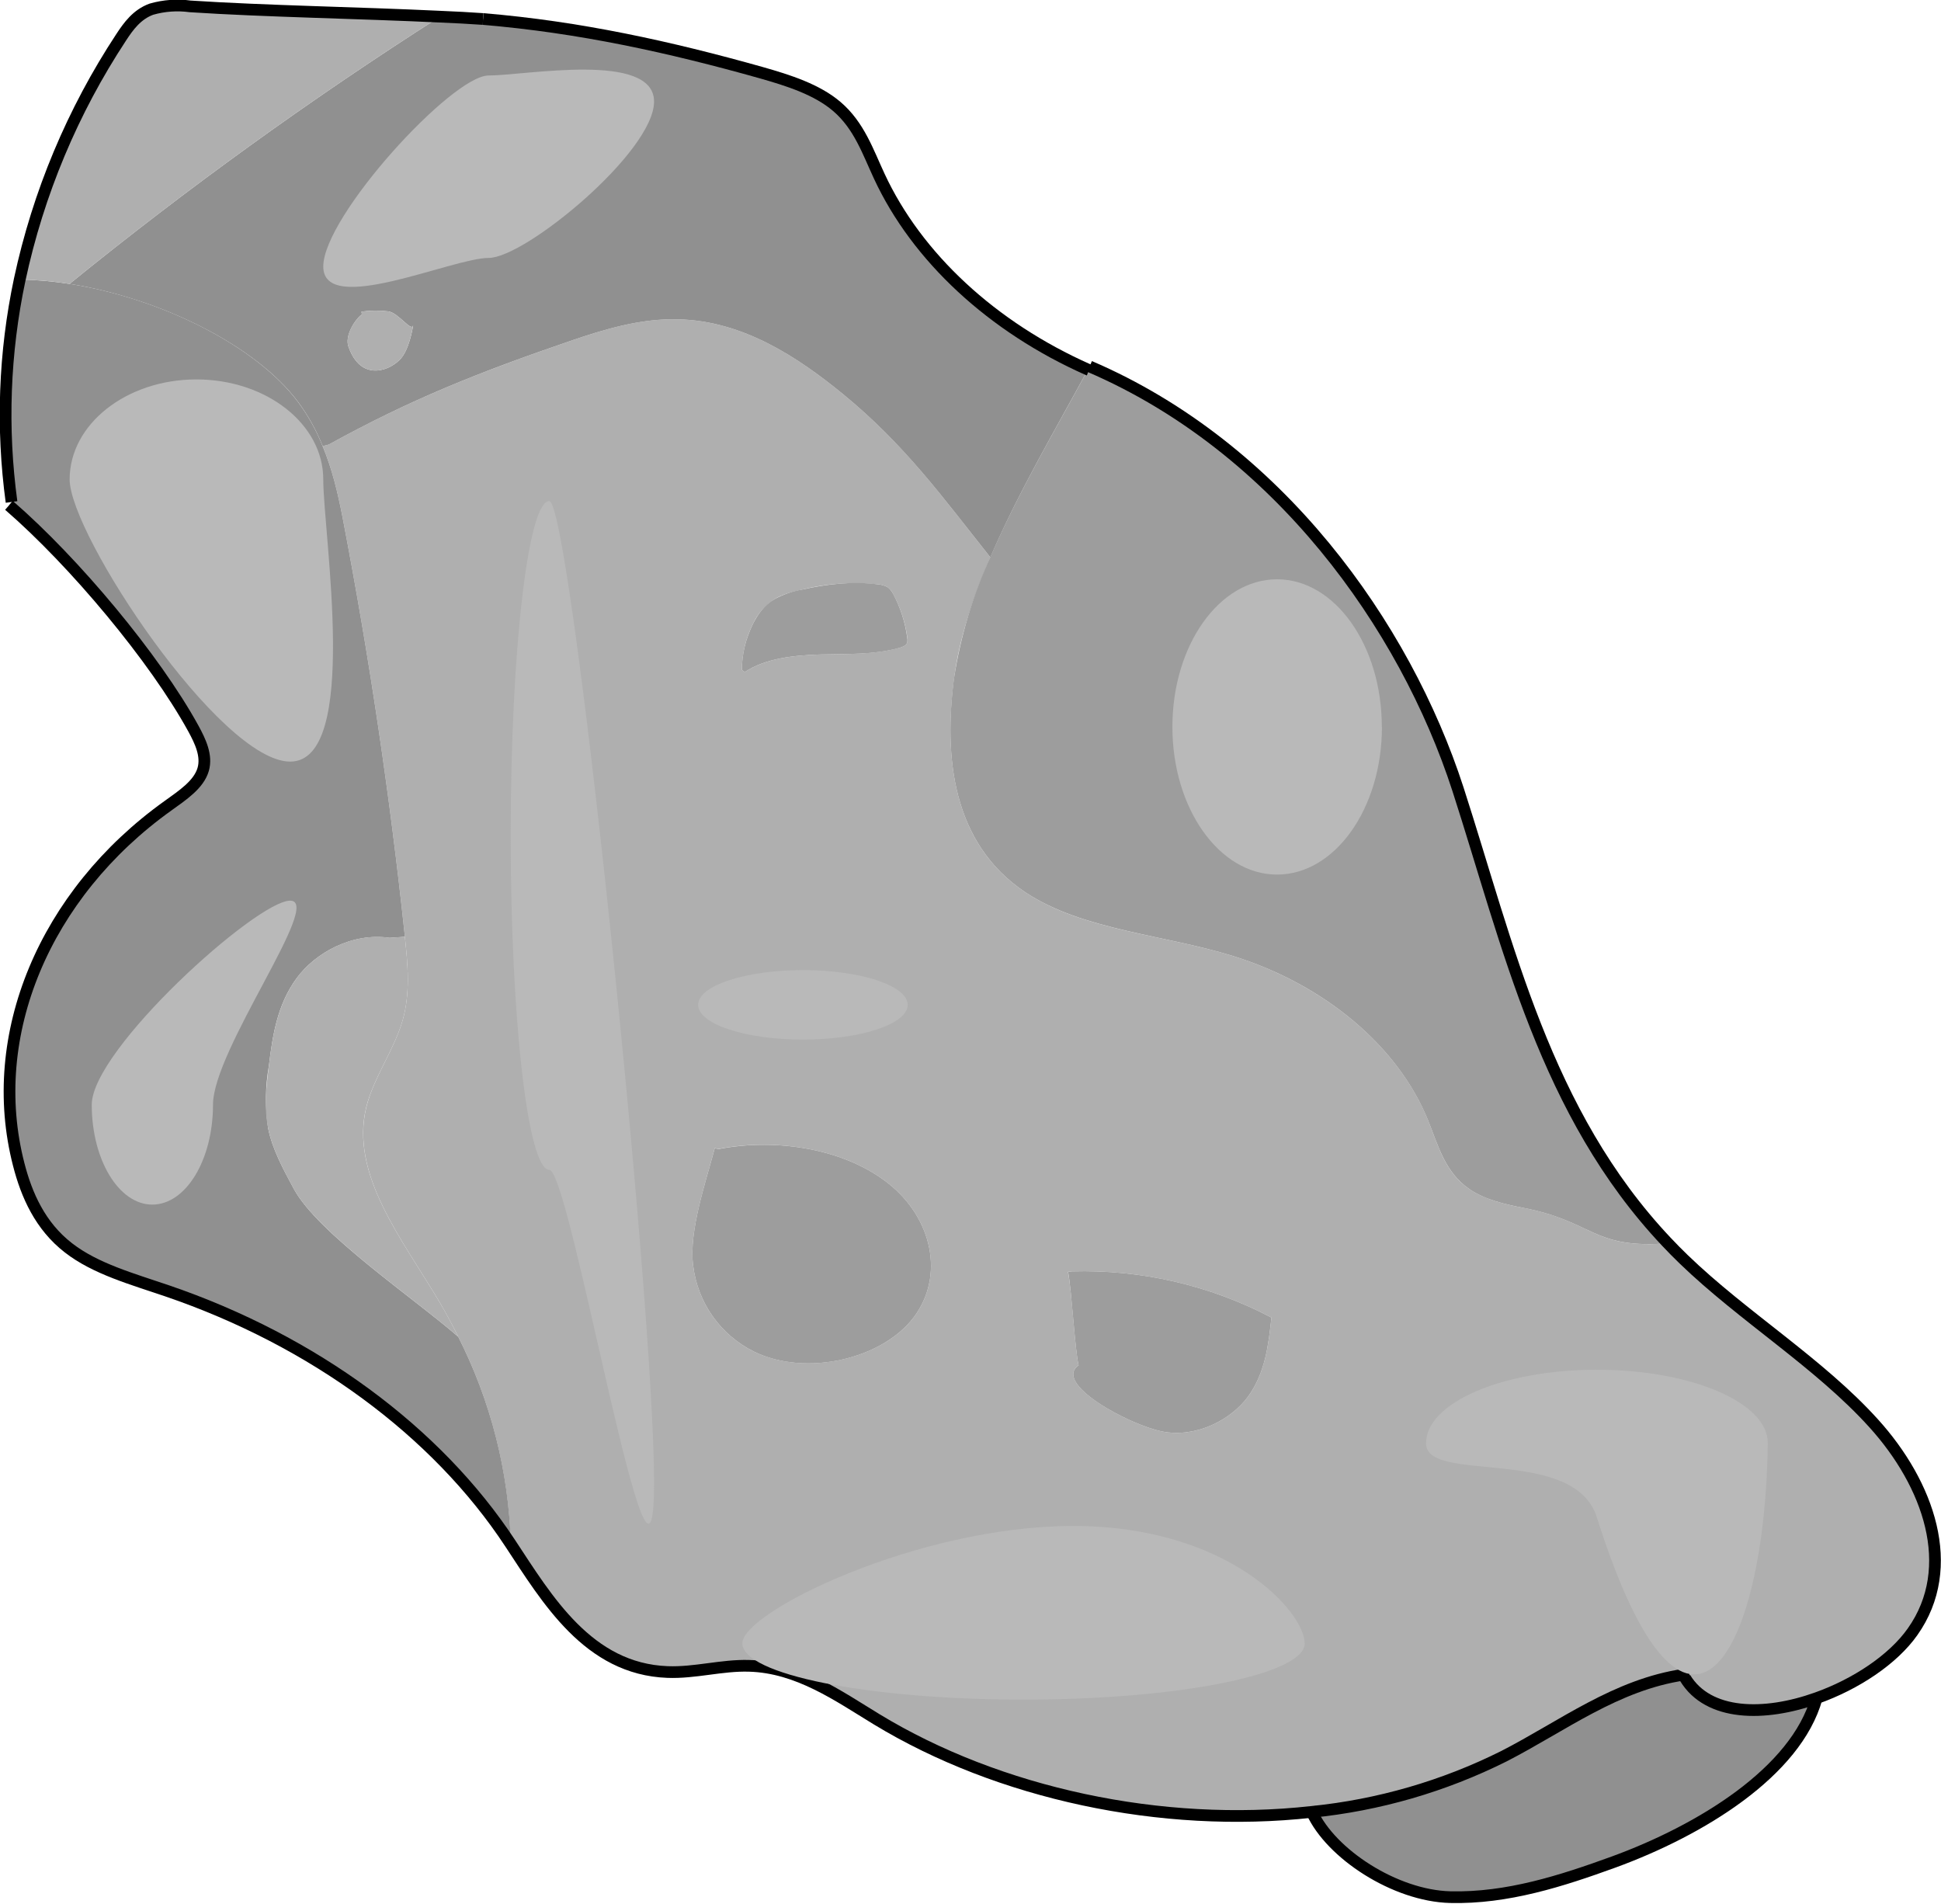
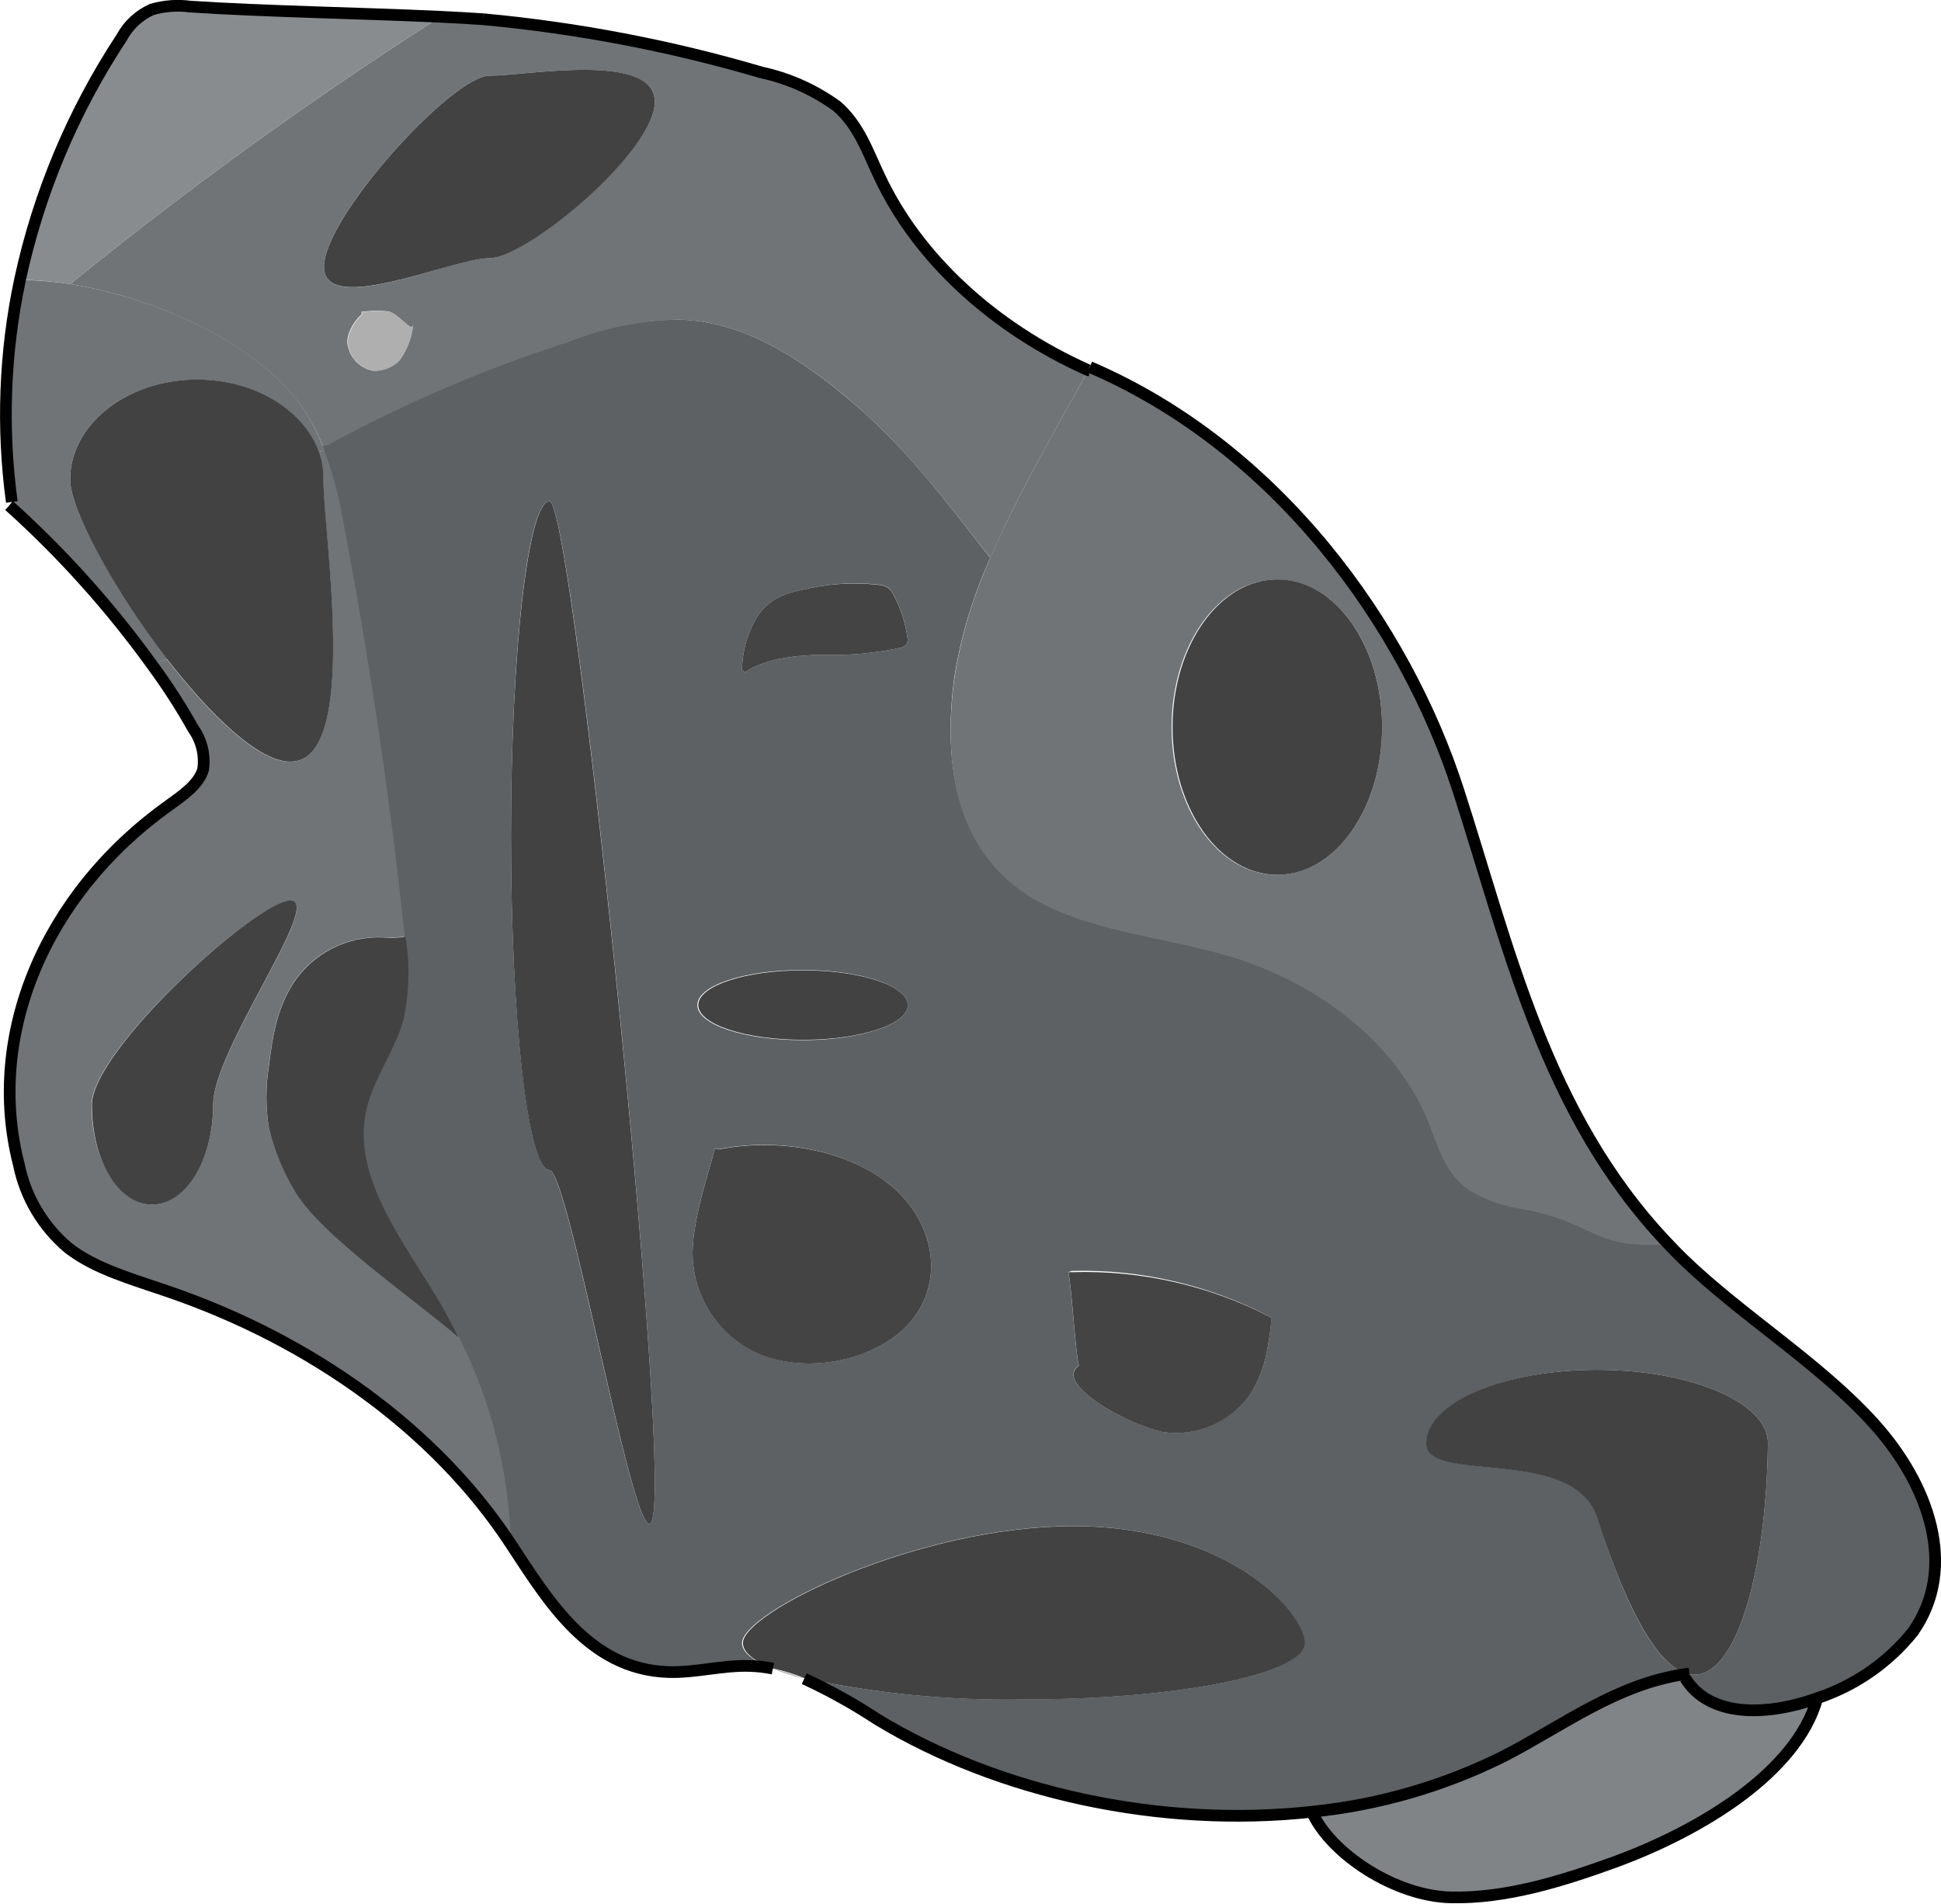
- <svg xmlns="http://www.w3.org/2000/svg" xmlns:xlink="http://www.w3.org/1999/xlink" width="55.33" height="54.25" viewBox="0 0 43.92 43.06">
+ <svg xmlns="http://www.w3.org/2000/svg" width="55.33" height="54.25" viewBox="0 0 166 162.75">
  <defs>
-     <path id="a" d="M0 0h1920v1080H0z" />
-     <path id="c" d="M0 0h1920v1080H0z" />
-     <path id="e" d="M777 757h165v161.75H777z" />
-     <path id="g" d="M777 757h165v161.75H777z" />
+     <style>
+       .cls-2{fill:#424242}.cls-4{fill:#707477}.cls-5{fill:#444}.cls-9{fill:none;stroke:#000;stroke-miterlimit:10}
+     </style>
  </defs>
-   <g transform="matrix(.26458 0 0 .26458 -205.45 -200.16)">
-     <clipPath id="b">
-       <use xlink:href="#a" overflow="visible" width="100%" height="100%" />
-     </clipPath>
-     <g clip-path="url(#b)">
-       <clipPath id="d">
-         <use xlink:href="#c" overflow="visible" width="100%" height="100%" />
-       </clipPath>
-       <g clip-path="url(#d)">
-         <clipPath id="f">
-           <use xlink:href="#e" overflow="visible" width="100%" height="100%" />
-         </clipPath>
-         <g clip-path="url(#f)">
-           <clipPath id="h">
-             <use xlink:href="#g" overflow="visible" width="100%" height="100%" />
-           </clipPath>
-           <path clip-path="url(#h)" fill="#afafaf" d="M867.85 865.27c.32 1.53.6 6.8.91 7.99-2.23 1.54 4.26 5.08 7.14 5.66 2.87.57 5.87-.96 7.35-2.98 1.47-2.03 1.75-4.43 2-6.76a34.55 34.55 0 0 0-17.07-3.95zm64.03 36.45c-4.48 1.6-9.27 1.54-11.25-1.72l-.07-.29c-5.84.85-10.42 4.4-15.43 6.99a47.41 47.41 0 0 1-16.42 4.76c-12.88 1.42-26.79-1.59-37.2-7.92-3.34-2.02-6.73-4.46-10.93-4.58-2.34-.06-4.63.62-6.97.53-6.8-.24-10.3-6.24-13.45-10.99l.03-.02a41.73 41.73 0 0 0-4.49-17.66c-.49-1-1.03-2-1.6-2.97-3.18-5.37-7.68-10.9-6.25-16.69.63-2.53 2.36-4.85 3.09-7.37.68-2.35.45-4.78.2-7.17v-.02a429.98 429.98 0 0 0-5.33-35.85c-.4-2.06-.88-4.11-1.7-6.09l.52-.13c6.95-3.84 12.84-6.18 20.63-8.85 2.94-1.01 6.05-1.95 9.26-1.86 5.55.13 10.21 3.23 14.07 6.38 5.33 4.35 8.54 8.84 12.62 13.97-1.51 3.5-2.67 7-3.1 10.36-.86 6.56-.25 14.1 6.16 18.33 4.9 3.22 11.78 3.57 17.71 5.41 7.81 2.43 14.1 7.72 16.65 14 .86 2.13 1.43 4.5 3.57 5.94 1.3.88 2.98 1.28 4.64 1.6 5.89 1.14 5.86 3.42 11.9 3.05l.3-.16c.46.5.96 1.01 1.47 1.5 5.08 4.91 11.59 8.87 16.25 14.03 4.67 5.16 7.24 12.28 3.32 17.82-1.67 2.37-4.85 4.48-8.2 5.67m-77.23-32.55c2.68-3.55 1.58-8.46-2.1-11.41-3.68-2.96-9.48-3.97-14.58-3l-.33-.07c-.75 2.85-2.23 7.12-1.85 10.01a9.47 9.47 0 0 0 5.2 7.39c4.47 2.17 10.97.64 13.66-2.92m-.64-57.55c.14-.18.12-.4.1-.6a11.02 11.02 0 0 0-1.21-3.71 1.42 1.42 0 0 0-.52-.61 2 2 0 0 0-.8-.22 18.98 18.98 0 0 0-6.48.45c-.83.18-1.67.4-2.35.82a4.94 4.94 0 0 0-1.84 2.11 8.86 8.86 0 0 0-.95 3.94l.25.18c1.75-1.16 4.16-1.43 6.44-1.5 2.28-.06 4.62.03 6.77-.57.22-.06.46-.14.59-.3" />
-           <path clip-path="url(#h)" fill="#909090" d="M920.63 900c1.98 3.26 6.77 3.32 11.25 1.72-1.76 6.32-9.92 11.3-17.37 14.02-4.42 1.61-9.1 3.12-13.97 3-4.73-.12-10.21-3.71-11.83-7.28a47.38 47.38 0 0 0 16.42-4.76c5.01-2.58 9.59-6.14 15.43-6.99z" />
-           <path clip-path="url(#h)" fill="#9d9d9d" d="m869.56 788.12.14-.27c16.12 6.92 26.97 22.13 31.5 36.14 4.34 13.4 7.43 27.69 17.84 38.7l-.3.17c-6.04.36-6.01-1.9-11.9-3.05-1.66-.32-3.35-.72-4.64-1.6-2.14-1.45-2.71-3.82-3.57-5.93-2.56-6.3-8.84-11.58-16.65-14.01-5.93-1.84-12.81-2.2-17.71-5.41-6.41-4.23-7.02-11.78-6.17-18.33a39.6 39.6 0 0 1 3.1-10.36c2.4-5.56 5.68-11.11 8.36-16.05M885.25 869.18c-.25 2.33-.53 4.73-2 6.76-1.48 2.02-4.48 3.55-7.35 2.98-2.88-.58-9.37-4.11-7.14-5.66-.31-1.19-.6-6.46-.9-7.99l.32-.04a34.53 34.53 0 0 1 17.07 3.95" />
-           <path clip-path="url(#h)" fill="#909090" d="M811.85 784.31c-.1.68-1.24-1.04-2.12-1.17a9.27 9.27 0 0 0-2.3.02l.03.23c-.75.62-1.44 1.93-1.15 2.75.31.9.92 1.93 2.1 2.05.88.08 1.73-.36 2.28-.9.83-.82 1.13-2.78 1.16-2.98m57.71 3.8c-2.68 4.95-5.96 10.5-8.35 16.06-4.08-5.13-7.3-9.62-12.62-13.97-3.86-3.15-8.52-6.25-14.07-6.38-3.2-.09-6.32.85-9.26 1.86-7.8 2.67-13.68 5.01-20.63 8.85l-.52.13a16.82 16.82 0 0 0-2.12-3.8c-3.6-4.8-11.78-8.86-19.53-10.07a341.91 341.91 0 0 1 31.7-22.86c1.27.06 2.5.13 3.67.21 8.26.68 15.97 2.39 23.79 4.6 2.36.66 4.76 1.43 6.46 2.88 1.91 1.63 2.66 3.88 3.63 5.96 3.22 6.93 9.67 12.91 17.85 16.54" />
-           <path clip-path="url(#h)" fill="#9d9d9d" d="M852.55 857.76c3.68 2.95 4.78 7.86 2.1 11.41-2.69 3.56-9.2 5.1-13.66 2.92a9.47 9.47 0 0 1-5.2-7.39c-.38-2.9 1.1-7.16 1.85-10l.33.07c5.1-.98 10.9.03 14.58 2.99M854.1 811.03c.03.2.05.42-.09.59-.13.15-.37.23-.6.3-2.15.6-4.48.5-6.76.56-2.28.07-4.7.34-6.44 1.5l-.25-.18c0-1.35.33-2.68.95-3.94.4-.8.96-1.6 1.84-2.11a7.52 7.52 0 0 1 2.35-.82c2.1-.47 4.32-.73 6.48-.45a2 2 0 0 1 .8.22c.25.15.4.38.52.6a11.02 11.02 0 0 1 1.2 3.73" />
-           <path clip-path="url(#h)" fill="#909090" d="m820.2 888.49-.04.01s0-.02-.02-.03c-6.28-9.54-16.83-17.3-29.35-21.58-2.96-1.01-6.12-1.88-8.43-3.66-2.41-1.88-3.58-4.53-4.25-7.16-2.84-11.02 2.19-23.09 12.76-30.65 1.25-.9 2.64-1.82 3.02-3.12.34-1.17-.24-2.38-.84-3.49-3.3-6-10.18-14.23-15.77-19.08l.23-.29a55.61 55.61 0 0 1 .7-19.02h.01c1.38.02 2.8.15 4.24.37 7.75 1.2 15.93 5.27 19.53 10.08a16.8 16.8 0 0 1 2.12 3.8c.82 1.97 1.3 4.02 1.7 6.08a429.44 429.44 0 0 1 5.33 35.85v.02l-1.32.09c-3.16-.46-6.32 1.24-7.95 3.47-1.64 2.24-2.05 4.89-2.36 7.47a16.55 16.55 0 0 0-.07 5.32c.36 1.81 1.29 3.51 2.2 5.2 2.04 3.8 10.41 9.45 14.06 12.65a41.72 41.72 0 0 1 4.5 17.67" />
-           <path clip-path="url(#h)" fill="#afafaf" d="M814.1 867.85a42.5 42.5 0 0 1 1.6 2.97c-3.65-3.2-12.02-8.86-14.07-12.66-.9-1.68-1.83-3.38-2.19-5.19-.35-1.76-.16-3.55.07-5.32.31-2.58.73-5.23 2.36-7.47 1.63-2.23 4.79-3.94 7.95-3.48l1.32-.08c.25 2.4.48 4.82-.2 7.17-.73 2.52-2.46 4.84-3.1 7.38-1.42 5.78 3.08 11.31 6.26 16.68M809.73 783.14c.88.13 2.02 1.85 2.11 1.17-.02.2-.32 2.16-1.15 2.98-.55.54-1.4.98-2.28.9-1.18-.12-1.79-1.15-2.1-2.05-.3-.82.4-2.13 1.15-2.75l-.04-.23a9.22 9.22 0 0 1 2.31-.02M792.78 757.06c6.39.42 14.47.55 21.38.87a341.77 341.77 0 0 0-31.7 22.86 29.94 29.94 0 0 0-4.24-.37h-.02a60.85 60.85 0 0 1 8.68-20.72c.62-.95 1.35-1.95 2.58-2.4a8.05 8.05 0 0 1 3.32-.24" />
-         </g>
-       </g>
-       <path clip-path="url(#d)" fill="none" stroke="#000" stroke-miterlimit="10" d="M777.28 799.73c5.6 4.85 12.47 13.07 15.77 19.08.6 1.1 1.18 2.32.84 3.5-.38 1.3-1.77 2.21-3.02 3.11-10.57 7.56-15.6 19.63-12.76 30.65.67 2.62 1.84 5.28 4.26 7.15 2.3 1.79 5.46 2.66 8.42 3.67 12.52 4.27 23.07 12.03 29.35 21.58l.02.03c3.14 4.75 6.65 10.74 13.45 10.99 2.34.09 4.63-.6 6.97-.53 4.2.12 7.6 2.56 10.92 4.58 10.42 6.33 24.33 9.34 37.2 7.91a47.39 47.39 0 0 0 16.43-4.76c5.01-2.57 9.59-6.13 15.43-6.98l.43-.06" />
-       <path clip-path="url(#d)" fill="none" stroke="#000" stroke-miterlimit="10" d="m888.56 911.14.15.32c1.62 3.57 7.1 7.16 11.83 7.28 4.87.12 9.54-1.39 13.97-3 7.45-2.72 15.6-7.7 17.37-14.02l.06-.24" />
-       <path clip-path="url(#d)" fill="none" stroke="#000" stroke-miterlimit="10" d="M920.63 900c1.98 3.26 6.77 3.32 11.25 1.72 3.35-1.19 6.53-3.3 8.2-5.67 3.92-5.54 1.35-12.66-3.32-17.82-4.66-5.16-11.17-9.12-16.25-14.03-.51-.49-1.01-1-1.48-1.5-10.4-11.02-13.5-25.31-17.83-38.71-4.54-14-15.38-29.22-31.5-36.14M869.64 788.15l-.08-.03c-8.18-3.63-14.63-9.6-17.85-16.54-.97-2.08-1.72-4.33-3.63-5.96-1.7-1.45-4.1-2.22-6.46-2.89-7.82-2.2-15.53-3.9-23.79-4.59" />
-       <path clip-path="url(#d)" fill="none" stroke="#000" stroke-miterlimit="10" d="M817.83 758.14c-1.17-.08-2.4-.15-3.67-.2-6.9-.33-14.99-.46-21.38-.88a8.08 8.08 0 0 0-3.32.24c-1.23.45-1.96 1.45-2.58 2.4a60.85 60.85 0 0 0-8.68 20.72 55.62 55.62 0 0 0-.7 19.02" />
-       <path clip-path="url(#d)" fill="#b9b9b9" d="M854.14 842.44c0 1.64-4 2.97-8.96 2.97-4.94 0-8.96-1.33-8.96-2.97 0-1.64 4.02-2.97 8.96-2.97 4.95 0 8.96 1.33 8.96 2.97M927.7 879.94c-.23 17.94-6.93 30.6-14.62 6.32-1.95-6.17-14.61-2.83-14.61-6.32 0-3.48 6.54-6.3 14.61-6.3 8.08 0 14.67 2.82 14.62 6.3M832.45 883.29c0 15.79-7.14-26.74-8.96-26.74-1.82 0-3.3-12.8-3.3-28.6 0-15.79 1.48-28.59 3.3-28.59 1.83 0 8.96 68.13 8.96 83.93M888.1 897.03c0 2.66-10.78 4.82-24.06 4.82S840 899.7 840 897.03c0-2.67 15-10.03 28.29-10.03 13.28 0 19.8 7.36 19.8 10.03M804.16 797.5c0 4.72 3.16 24.14-2.83 24.14s-18.86-19.42-18.86-24.13c0-4.72 4.85-8.55 10.84-8.55 6 0 10.85 3.83 10.85 8.54M894.7 818.67c0 6.98-4.02 12.63-8.97 12.63-4.94 0-8.95-5.65-8.95-12.63 0-6.97 4-12.62 8.95-12.62 4.95 0 8.96 5.65 8.96 12.62M794.73 850.98c0 4.72-2.32 8.54-5.19 8.54-2.86 0-5.18-3.82-5.18-8.54 0-4.72 14.1-17.45 16.97-17.45 2.86 0-6.6 12.73-6.6 17.45M804.16 779.3c0 4.32 11.02-.73 14.15-.73 3.12 0 14.14-9.07 14.14-13.37 0-4.31-11.02-2.23-14.15-2.23-3.12 0-14.14 12.03-14.14 16.34" />
-       <path clip-path="url(#d)" d="M0 1.5c1.93 0 1.93-3 0-3s-1.93 3 0 3" />
+   <g id="图层_2" data-name="图层 2">
+     <g id="Layer_2" data-name="Layer 2">
+       <path d="M144.49 143.16c3.87.72 6.57-8.46 6.71-19.72.05-3.48-6.54-6.31-14.61-6.31S122 120 122 123.44s12.66.15 14.62 6.32c2.83 9.04 5.56 12.97 7.87 13.4Zm-53.13-34.39c.31 1.53.59 6.8.9 8-2.22 1.55 4.26 5.08 7.14 5.66a7.71 7.71 0 0 0 7.35-3c1.47-2 1.75-4.43 2-6.76a34.62 34.62 0 0 0-17.07-4ZM112.21 155c-12.88 1.38-26.79-1.62-37.21-8a47.8 47.8 0 0 0-6.22-3.5 83 83 0 0 0 18.77 1.81c13.27 0 24-2.16 24-4.82s-6.52-10-19.8-10-28.29 7.36-28.29 10c0 .78.92 1.52 2.57 2.17a11.77 11.77 0 0 0-2-.23c-2.34-.07-4.63.61-7 .52-6.8-.24-10.31-6.24-13.45-11a41.67 41.67 0 0 0-4.49-17.67c-.49-1-1-2-1.6-3-3.18-5.37-7.68-10.9-6.25-16.68.63-2.54 2.37-4.85 3.09-7.38a18.6 18.6 0 0 0 .2-7.17q-1.89-18-5.33-35.85a32.3 32.3 0 0 0-1.55-5.72 2.87 2.87 0 0 0-.15-.37l.52-.13a119.69 119.69 0 0 1 20.63-8.85A26.72 26.72 0 0 1 58 27.32c5.55.13 10.21 3.23 14.07 6.38 5.33 4.35 8.54 8.84 12.62 14A39.87 39.87 0 0 0 81.6 58c-.84 6.56-.24 14.1 6.17 18.33 4.9 3.22 11.78 3.57 17.71 5.41 7.81 2.43 14.09 7.72 16.65 14 .86 2.12 1.43 4.49 3.57 5.93a12.47 12.47 0 0 0 4.64 1.6c5.89 1.14 5.86 3.42 11.9 3l.3-.16c.46.5 1 1 1.47 1.5 5.08 4.91 11.59 8.87 16.26 14s7.23 12.28 3.32 17.82a17.6 17.6 0 0 1-8.21 5.67c-4.48 1.6-9.27 1.55-11.25-1.72l-.07-.28c-5.84.84-10.42 4.4-15.43 7a47.48 47.48 0 0 1-16.42 4.9Zm-34.06-42.32c2.68-3.56 1.58-8.47-2.1-11.42s-9.48-4-14.58-3l-.33-.08c-.75 2.85-2.23 7.12-1.85 10a9.49 9.49 0 0 0 5.21 7.39c4.5 2.19 10.96.66 13.65-2.89Zm-.64-57.56a.76.76 0 0 0 .1-.59 11 11 0 0 0-1.21-3.72 1.45 1.45 0 0 0-.52-.61 1.94 1.94 0 0 0-.8-.22 18.83 18.83 0 0 0-6.48.45 7.53 7.53 0 0 0-2.35.82 5 5 0 0 0-1.84 2.11 8.93 8.93 0 0 0-.95 3.94l.25.18c1.75-1.16 4.16-1.43 6.45-1.49a28.09 28.09 0 0 0 6.76-.58 1.22 1.22 0 0 0 .59-.29Zm.13 30.82c0-1.64-4-3-9-3s-9 1.33-9 3 4 3 9 3 9-1.36 9-3ZM47 100.05c1.82 0 9 42.53 9 26.74s-7.14-83.93-9-83.93-3.3 12.81-3.3 28.6 1.47 28.59 3.3 28.59Z" style="fill:#5d6163" />
+       <path class="cls-2" d="M136.59 117.13c8.07 0 14.66 2.83 14.61 6.31-.14 11.26-2.84 20.44-6.71 19.72-2.31-.43-5-4.36-7.9-13.4-2-6.17-14.62-2.83-14.62-6.32s6.54-6.31 14.62-6.31Z" />
+       <path d="M144.13 143.5c2 3.27 6.77 3.32 11.25 1.72-1.76 6.32-9.92 11.3-17.37 14-4.42 1.61-9.1 3.12-14 3s-10.21-3.71-11.83-7.28a47.48 47.48 0 0 0 16.42-4.76c5-2.58 9.59-6.14 15.43-7Z" style="fill:#818487" />
+       <path class="cls-4" d="M84.71 47.67c2.39-5.56 5.67-11.11 8.35-16l.14-.27c16.12 6.92 27 22.13 31.5 36.14 4.34 13.4 7.43 27.69 17.84 38.71l-.3.16c-6 .37-6-1.91-11.9-3a12.47 12.47 0 0 1-4.64-1.6c-2.14-1.44-2.71-3.81-3.57-5.93-2.56-6.29-8.84-11.58-16.65-14-5.93-1.84-12.81-2.19-17.71-5.41-6.41-4.23-7-11.77-6.17-18.33a39.87 39.87 0 0 1 3.11-10.47Zm33.49 14.5c0-7-4-12.62-9-12.62s-9 5.65-9 12.62 4 12.63 9 12.63 9-5.65 9-12.63Z" />
+       <ellipse class="cls-2" cx="109.24" cy="62.17" rx="8.96" ry="12.63" />
+       <path class="cls-5" d="M108.76 112.68c-.26 2.33-.54 4.73-2 6.76a7.71 7.71 0 0 1-7.35 3c-2.88-.58-9.36-4.11-7.14-5.66-.31-1.19-.59-6.46-.9-8h.33a34.62 34.62 0 0 1 17.06 3.9Z" />
+       <path class="cls-2" d="M91.79 130.5c13.28 0 19.8 7.36 19.8 10s-10.77 4.82-24 4.82a83 83 0 0 1-18.77-1.81 14.69 14.69 0 0 0-2.71-.84c-1.65-.65-2.57-1.39-2.57-2.17-.04-2.64 14.97-10 28.25-10Z" />
+       <path class="cls-4" d="M30.92 26.66v.23c-.74.62-1.44 1.93-1.15 2.75a2.69 2.69 0 0 0 2.1 2.05 3 3 0 0 0 2.29-.9 6.34 6.34 0 0 0 1.15-3c-.1.68-1.24-1-2.12-1.17a9.41 9.41 0 0 0-2.27.04Zm62.14 5c-2.68 4.94-6 10.49-8.35 16.05-4.08-5.13-7.29-9.62-12.62-14-3.86-3.15-8.52-6.25-14.07-6.38a26.72 26.72 0 0 0-9.26 1.86A119.69 119.69 0 0 0 28.13 38l-.52.13a16.38 16.38 0 0 0-2.12-3.79C21.89 29.56 13.71 25.5 6 24.29A342.86 342.86 0 0 1 37.67 1.43c1.26.06 2.5.13 3.67.21a125.14 125.14 0 0 1 23.78 4.59 17.18 17.18 0 0 1 6.46 2.89c1.91 1.63 2.66 3.88 3.63 6C78.44 22 84.89 28 93.06 31.62Zm-51.25-9.59C44.93 22.07 56 13 56 8.7S45 6.47 41.86 6.47s-14.15 12-14.15 16.34 10.98-.74 14.1-.74Z" />
+       <path class="cls-5" d="M76.05 101.26c3.68 2.95 4.78 7.86 2.1 11.42s-9.15 5.08-13.65 2.91a9.49 9.49 0 0 1-5.21-7.39c-.38-2.89 1.1-7.16 1.85-10l.33.08c5.1-.99 10.9.02 14.58 2.98ZM77.61 54.53a.76.76 0 0 1-.1.59 1.22 1.22 0 0 1-.59.29 28.09 28.09 0 0 1-6.76.58c-2.29.06-4.7.33-6.45 1.49l-.25-.18a8.93 8.93 0 0 1 .95-3.94 5 5 0 0 1 1.84-2.11 7.53 7.53 0 0 1 2.35-.82 18.83 18.83 0 0 1 6.48-.43 1.94 1.94 0 0 1 .8.22 1.45 1.45 0 0 1 .52.61 11 11 0 0 1 1.21 3.7Z" />
+       <ellipse class="cls-2" cx="68.68" cy="85.94" rx="8.96" ry="2.97" />
+       <path d="M68.78 143.54a20.47 20.47 0 0 1-2.71-.84 14.69 14.69 0 0 1 2.71.84Z" style="fill:#b9b9b9" />
+       <path class="cls-2" d="M56 126.79c0 15.79-7.14-26.74-9-26.74s-3.3-12.8-3.3-28.59 1.48-28.6 3.3-28.6 9 68.14 9 83.93ZM56 8.7c0 4.31-11 13.37-14.14 13.37s-14.15 5.05-14.15.74 11-16.34 14.15-16.34S56 4.39 56 8.7Z" />
+       <path class="cls-4" d="M43.69 132c-6.29-9.54-16.84-17.3-29.36-21.57-3-1-6.12-1.89-8.42-3.67a12.58 12.58 0 0 1-4.26-7.16c-2.84-11 2.19-23.09 12.76-30.65 1.25-.9 2.64-1.82 3-3.12a4.8 4.8 0 0 0-.84-3.49 52.2 52.2 0 0 0-3.57-5.5l1.27-.48c3.69 4.79 7.83 8.78 10.54 8.78 6 0 2.83-19.42 2.83-24.13a6.93 6.93 0 0 0-.41-2.36l.51-.12a32.3 32.3 0 0 1 1.55 5.72q3.42 17.86 5.33 35.85l-1.32.08a8.73 8.73 0 0 0-7.95 3.48c-1.63 2.24-2.05 4.89-2.36 7.46a16.73 16.73 0 0 0 .01 5.35 19.05 19.05 0 0 0 2.18 5.19c2.05 3.8 10.42 9.46 14.07 12.66A41.67 41.67 0 0 1 43.69 132ZM18.23 94.48c0-4.72 9.47-17.45 6.6-17.45s-17 12.73-17 17.45S10.18 103 13 103s5.23-3.8 5.23-8.52Z" />
+       <path class="cls-2" d="M37.6 111.35c.58 1 1.11 2 1.6 3-3.65-3.2-12-8.86-14.07-12.66A19.05 19.05 0 0 1 23 96.47a16.73 16.73 0 0 1 0-5.33c.31-2.57.73-5.22 2.36-7.46a8.73 8.73 0 0 1 8-3.48l1.32-.08a18.6 18.6 0 0 1-.2 7.17c-.72 2.53-2.46 4.84-3.09 7.38-1.47 5.78 3.03 11.33 6.21 16.68Z" />
+       <path d="M33.23 26.64c.88.13 2 1.85 2.12 1.17a6.34 6.34 0 0 1-1.15 3 3 3 0 0 1-2.29.9 2.69 2.69 0 0 1-2.1-2.05c-.29-.82.41-2.13 1.15-2.75v-.23a9.41 9.41 0 0 1 2.27-.04Z" style="fill:#afafaf" />
+       <path d="M16.28.56c6.39.42 14.47.55 21.39.87A342.86 342.86 0 0 0 6 24.29a29.5 29.5 0 0 0-4.23-.37A60.93 60.93 0 0 1 10.38 3.2 5.46 5.46 0 0 1 13 .8a8 8 0 0 1 3.28-.24Z" style="fill:#898c8f" />
+       <path class="cls-4" d="M27.61 38.16a2.87 2.87 0 0 1 .15.37l-.51.12c-1.31-3.57-5.48-6.19-10.43-6.19C10.83 32.46 6 36.29 6 41c0 2.57 3.85 9.55 8.32 15.35l-1.32.49A86 86 0 0 0 .78 43.23l.22-.29a55.55 55.55 0 0 1 .7-19 29.5 29.5 0 0 1 4.3.35c7.75 1.21 15.93 5.27 19.53 10.08a16.38 16.38 0 0 1 2.08 3.79Z" />
+       <path class="cls-2" d="M27.66 41c0 4.71 3.16 24.13-2.83 24.13-2.71 0-6.85-4-10.54-8.78C9.82 50.56 6 43.58 6 41c0-4.72 4.86-8.55 10.85-8.55 4.95 0 9.12 2.62 10.43 6.19a6.93 6.93 0 0 1 .38 2.36ZM24.83 77c2.87 0-6.6 12.73-6.6 17.45S15.91 103 13 103s-5.14-3.8-5.14-8.52S22 77 24.83 77Z" />
+       <path class="cls-9" d="M68.78 143.54A47.8 47.8 0 0 1 75 147c10.42 6.34 24.33 9.34 37.21 7.92a47.48 47.48 0 0 0 16.42-4.76c5-2.58 9.59-6.14 15.43-7l.43-.06M.78 43.23A86 86 0 0 1 13 56.84a52.2 52.2 0 0 1 3.53 5.47 4.8 4.8 0 0 1 .84 3.49c-.38 1.3-1.77 2.22-3 3.12C3.8 76.48-1.23 88.55 1.61 99.57a12.58 12.58 0 0 0 4.26 7.16c2.3 1.78 5.46 2.65 8.42 3.67 12.52 4.27 23.07 12 29.36 21.57 3.14 4.75 6.65 10.75 13.45 11 2.34.09 4.63-.59 7-.52a11.77 11.77 0 0 1 2 .23" />
+       <path class="cls-9" d="M112.07 154.64a1.73 1.73 0 0 0 .14.32c1.62 3.57 7.1 7.16 11.83 7.28s9.55-1.39 14-3c7.45-2.72 15.61-7.7 17.37-14a2.17 2.17 0 0 0 .07-.24" />
+       <path class="cls-9" d="M144.13 143.5c2 3.27 6.77 3.32 11.25 1.72a17.6 17.6 0 0 0 8.21-5.67c3.91-5.54 1.34-12.66-3.32-17.82s-11.18-9.12-16.26-14c-.51-.49-1-1-1.47-1.5-10.41-11-13.5-25.31-17.84-38.71-4.53-14-15.38-29.22-31.5-36.14M93.14 31.65h-.08C84.89 28 78.44 22 75.21 15.08c-1-2.08-1.72-4.33-3.63-6a17.18 17.18 0 0 0-6.46-2.89 125.14 125.14 0 0 0-23.78-4.55M41.34 1.64c-1.17-.08-2.41-.15-3.67-.21-6.92-.32-15-.45-21.39-.87A8 8 0 0 0 13 .8a5.46 5.46 0 0 0-2.59 2.4 60.93 60.93 0 0 0-8.7 20.72 55.55 55.55 0 0 0-.7 19" />
    </g>
  </g>
</svg>
